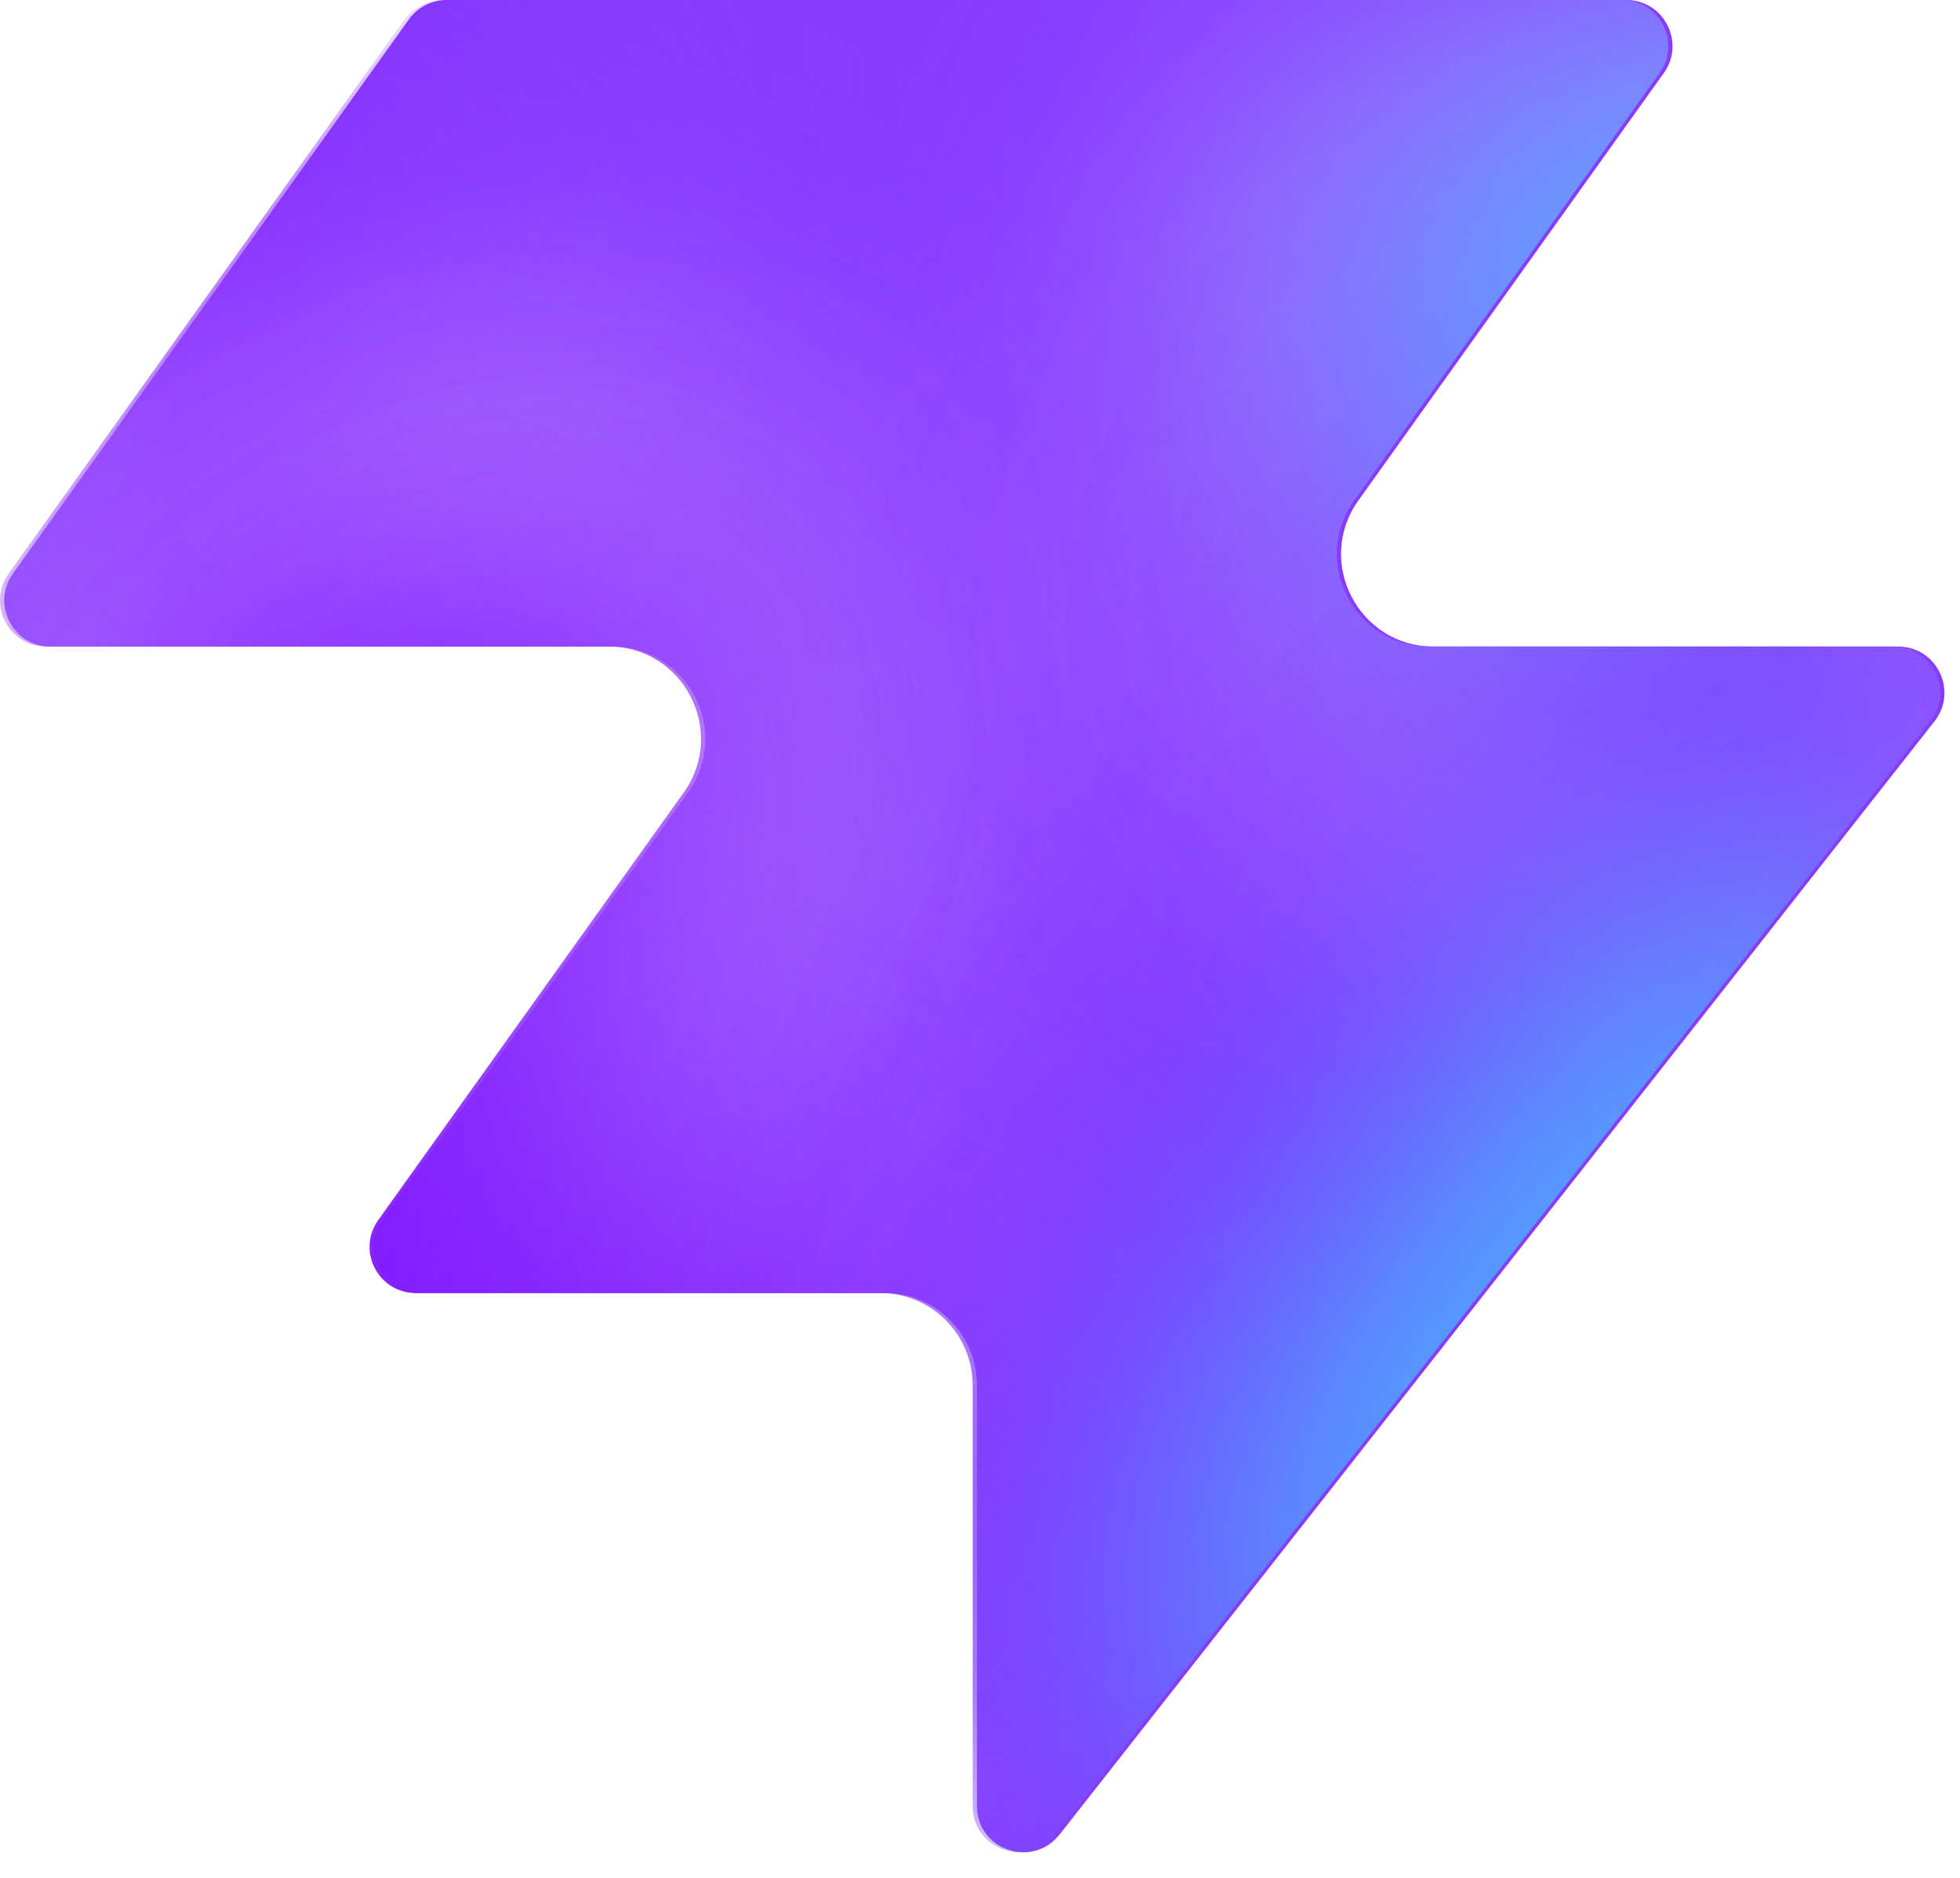
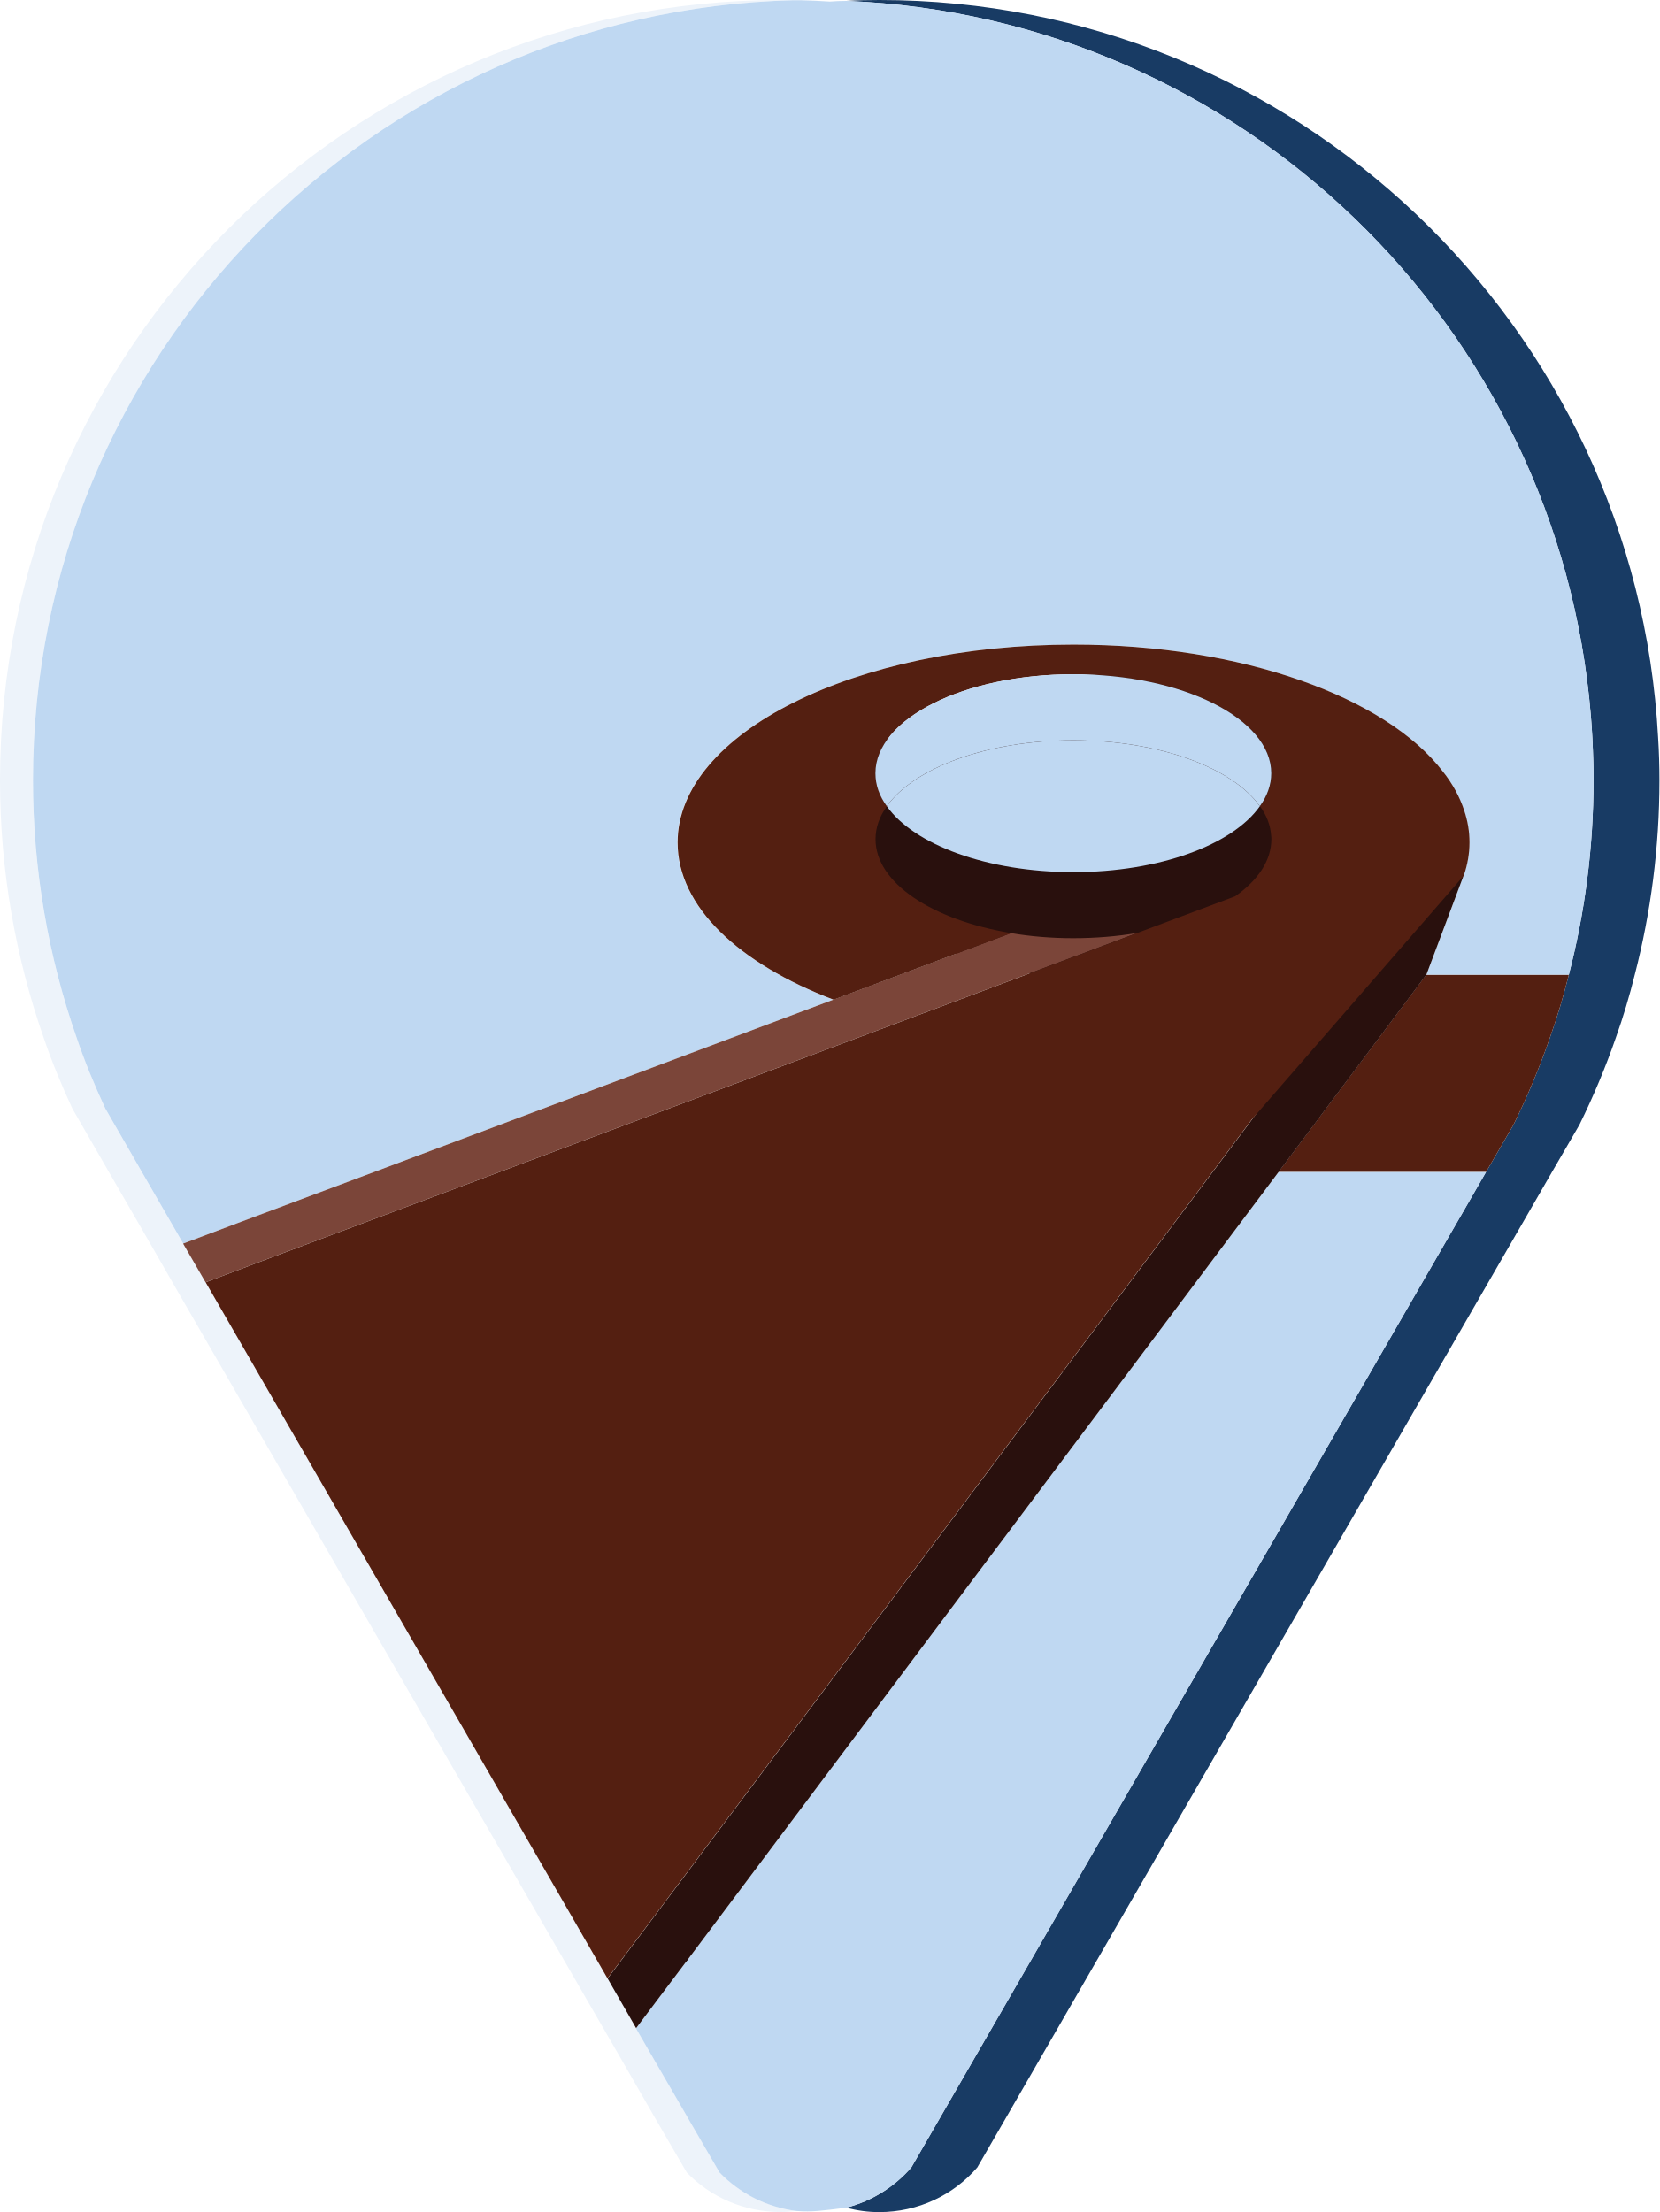
- <svg xmlns="http://www.w3.org/2000/svg" width="48" height="46" fill="none" viewBox="0 0 48 46">
-   <path fill="#863bff" d="M25.946 44.938c-.664.845-2.021.375-2.021-.698V33.937a2.26 2.26 0 0 0-2.262-2.262H10.287c-.92 0-1.456-1.04-.92-1.788l7.48-10.471c1.07-1.497 0-3.578-1.842-3.578H1.237c-.92 0-1.456-1.04-.92-1.788L10.013.474c.214-.297.556-.474.92-.474h28.894c.92 0 1.456 1.04.92 1.788l-7.48 10.471c-1.07 1.498 0 3.579 1.842 3.579h11.377c.943 0 1.473 1.088.89 1.83L25.947 44.94z" style="fill:#863bff;fill:color(display-p3 .525 .23 1);fill-opacity:1" />
-   <mask id="a" width="48" height="46" x="0" y="0" maskUnits="userSpaceOnUse" style="mask-type:alpha">
-     <path fill="#000" d="M25.842 44.938c-.664.844-2.021.375-2.021-.698V33.937a2.26 2.26 0 0 0-2.262-2.262H10.183c-.92 0-1.456-1.04-.92-1.788l7.48-10.471c1.07-1.498 0-3.579-1.842-3.579H1.133c-.92 0-1.456-1.04-.92-1.787L9.91.473c.214-.297.556-.474.92-.474h28.894c.92 0 1.456 1.04.92 1.788l-7.48 10.471c-1.07 1.498 0 3.578 1.842 3.578h11.377c.943 0 1.473 1.088.89 1.832L25.843 44.94z" style="fill:#000;fill-opacity:1" />
-   </mask>
-   <g mask="url(#a)">
-     <g filter="url(#b)">
-       <ellipse cx="5.508" cy="14.704" fill="#ede6ff" rx="5.508" ry="14.704" style="fill:#ede6ff;fill:color(display-p3 .927 .903 1);fill-opacity:1" transform="matrix(.00324 1 1 -.00324 -4.47 31.516)" />
-     </g>
-     <g filter="url(#c)">
-       <ellipse cx="10.399" cy="29.851" fill="#ede6ff" rx="10.399" ry="29.851" style="fill:#ede6ff;fill:color(display-p3 .927 .903 1);fill-opacity:1" transform="matrix(.00324 1 1 -.00324 -39.328 7.883)" />
-     </g>
-     <g filter="url(#d)">
-       <ellipse cx="5.508" cy="30.487" fill="#7e14ff" rx="5.508" ry="30.487" style="fill:#7e14ff;fill:color(display-p3 .492 .077 1);fill-opacity:1" transform="rotate(89.814 -25.913 -14.639)scale(1 -1)" />
-     </g>
-     <g filter="url(#e)">
-       <ellipse cx="5.508" cy="30.599" fill="#7e14ff" rx="5.508" ry="30.599" style="fill:#7e14ff;fill:color(display-p3 .492 .077 1);fill-opacity:1" transform="rotate(89.814 -32.644 -3.334)scale(1 -1)" />
-     </g>
-     <g filter="url(#f)">
-       <ellipse cx="5.508" cy="30.599" fill="#7e14ff" rx="5.508" ry="30.599" style="fill:#7e14ff;fill:color(display-p3 .492 .077 1);fill-opacity:1" transform="matrix(.00324 1 1 -.00324 -34.34 30.47)" />
-     </g>
-     <g filter="url(#g)">
-       <ellipse cx="14.072" cy="22.078" fill="#ede6ff" rx="14.072" ry="22.078" style="fill:#ede6ff;fill:color(display-p3 .927 .903 1);fill-opacity:1" transform="rotate(93.35 24.506 48.493)scale(-1 1)" />
-     </g>
-     <g filter="url(#h)">
-       <ellipse cx="3.47" cy="21.501" fill="#7e14ff" rx="3.47" ry="21.501" style="fill:#7e14ff;fill:color(display-p3 .492 .077 1);fill-opacity:1" transform="rotate(89.009 28.708 47.59)scale(-1 1)" />
-     </g>
-     <g filter="url(#i)">
-       <ellipse cx="3.47" cy="21.501" fill="#7e14ff" rx="3.47" ry="21.501" style="fill:#7e14ff;fill:color(display-p3 .492 .077 1);fill-opacity:1" transform="rotate(89.009 28.708 47.59)scale(-1 1)" />
-     </g>
-     <g filter="url(#j)">
-       <ellipse cx=".387" cy="8.972" fill="#7e14ff" rx="4.407" ry="29.108" style="fill:#7e14ff;fill:color(display-p3 .492 .077 1);fill-opacity:1" transform="rotate(39.51 .387 8.972)" />
-     </g>
-     <g filter="url(#k)">
-       <ellipse cx="47.523" cy="-6.092" fill="#7e14ff" rx="4.407" ry="29.108" style="fill:#7e14ff;fill:color(display-p3 .492 .077 1);fill-opacity:1" transform="rotate(37.892 47.523 -6.092)" />
-     </g>
-     <g filter="url(#l)">
-       <ellipse cx="41.412" cy="6.333" fill="#47bfff" rx="5.971" ry="9.665" style="fill:#47bfff;fill:color(display-p3 .28 .748 1);fill-opacity:1" transform="rotate(37.892 41.412 6.333)" />
-     </g>
-     <g filter="url(#m)">
-       <ellipse cx="-1.879" cy="38.332" fill="#7e14ff" rx="4.407" ry="29.108" style="fill:#7e14ff;fill:color(display-p3 .492 .077 1);fill-opacity:1" transform="rotate(37.892 -1.88 38.332)" />
-     </g>
-     <g filter="url(#n)">
-       <ellipse cx="-1.879" cy="38.332" fill="#7e14ff" rx="4.407" ry="29.108" style="fill:#7e14ff;fill:color(display-p3 .492 .077 1);fill-opacity:1" transform="rotate(37.892 -1.88 38.332)" />
-     </g>
-     <g filter="url(#o)">
-       <ellipse cx="35.651" cy="29.907" fill="#7e14ff" rx="4.407" ry="29.108" style="fill:#7e14ff;fill:color(display-p3 .492 .077 1);fill-opacity:1" transform="rotate(37.892 35.651 29.907)" />
-     </g>
-     <g filter="url(#p)">
-       <ellipse cx="38.418" cy="32.4" fill="#47bfff" rx="5.971" ry="15.297" style="fill:#47bfff;fill:color(display-p3 .28 .748 1);fill-opacity:1" transform="rotate(37.892 38.418 32.4)" />
+ <svg xmlns="http://www.w3.org/2000/svg" id="Capa_2" data-name="Capa 2" viewBox="0 0 150 199.96">
+   <defs>
+     <style>
+       .cls-1 {
+         fill: #183b64;
+       }
+ 
+       .cls-2 {
+         fill: #541f11;
+       }
+ 
+       .cls-3 {
+         fill: none;
+         stroke: #1d1d1b;
+         stroke-miterlimit: 10;
+         stroke-width: .27px;
+       }
+ 
+       .cls-4 {
+         fill: #29100d;
+       }
+ 
+       .cls-5 {
+         fill: #bfd8f2;
+       }
+ 
+       .cls-6 {
+         fill: #edf3fa;
+       }
+ 
+       .cls-7 {
+         fill: #7b4539;
+       }
+     </style>
+   </defs>
+   <g id="Layer_1" data-name="Layer 1">
+     <g>
+       <line class="cls-3" x1="62.05" y1="177.3" x2="62.05" y2="176.46" />
+       <path class="cls-1" d="M150,70.54c0,6.06-.78,11.97-2.23,17.57-.48,1.93-1.05,3.84-1.71,5.69-.93,2.7-2.05,5.35-3.3,7.89l-2.47,4.25-2.11,3.66-5.9,10.22-41.63,72.11-2.31,4c-2.15,2.49-5.33,4.04-8.87,4.04-1.01,0-2.03-.14-2.96-.4,2.31-.6,4.35-1.89,5.87-3.64l2.31-4,47.53-82.33.06-.1,2.05-3.56,2.47-4.25c1.25-2.54,2.37-5.19,3.3-7.89.66-1.85,1.23-3.76,1.71-5.69,1.45-5.61,2.23-11.51,2.23-17.57,0-.56,0-1.09-.02-1.65-.04-1.39-.1-2.78-.22-4.17C140.91,29.46,112.13,1.53,76.5.08c.99-.06,1.99-.08,2.98-.08,37.65,0,68.41,29.52,70.4,66.68.08,1.27.12,2.56.12,3.86Z" />
+       <path class="cls-6" d="M72.01,199.86c-.48.06-.97.1-1.47.1-3.32,0-6.34-1.37-8.47-3.58l-.02-.04-2.88-4.95-3.34-5.81-2.6-4.49L16.12,116.84l-2.01-3.5-1.33-2.31-2.94-5.09-3.3-5.73c-.97-2.09-1.85-4.21-2.6-6.42-2.54-7.28-3.94-15.11-3.94-23.26C0,31.59,31.59,0,70.54,0c.38,0,.78,0,1.15.02C33.6.99,2.98,32.21,2.98,70.54c0,8.15,1.39,15.98,3.94,23.26.76,2.21,1.63,4.33,2.6,6.42l3.3,5.73,2.94,5.09.8,1.39,2.03,3.5,36.32,62.92,2.58,4.49v.02l4.55,7.85.1.18,2.9,4.99c1.81,1.87,4.23,3.14,6.96,3.48Z" />
+       <path class="cls-2" d="M141.81,88.11c-.48,1.93-1.05,3.84-1.71,5.69-.93,2.7-2.05,5.35-3.3,7.89l-2.47,4.25h-18.77l13.36-17.83h12.88Z" />
+       <path class="cls-5" d="M134.33,105.94l-2.05,3.56-.06.1-47.53,82.33-2.31,4c-1.51,1.75-3.56,3.04-5.87,3.64-2.24.28-3.05.4-4.51.3-2.72-.34-5.15-1.61-6.96-3.48l-2.9-4.99-.1-.18-4.55-7.85v-.02l3.38-4.49,1.17-1.55,53.52-71.35h18.77Z" />
+       <path class="cls-5" d="M144.04,70.54c0,6.06-.78,11.97-2.23,17.57h-12.88l3.36-8.95c.34-.97.52-1.99.52-3s-.16-1.95-.48-2.9c-.4-1.21-1.03-2.41-1.93-3.52-5.15-6.72-18.15-11.47-33.38-11.47-19.76,0-35.79,8.01-35.79,17.89,0,5.81,5.53,10.95,14.1,14.21l-41.49,15.57-12.37,4.63-4.91,1.85-.8-1.39-2.94-5.09-3.3-5.73c-.97-2.09-1.85-4.21-2.6-6.42-2.54-7.28-3.94-15.11-3.94-23.26C2.98,32.21,33.6.99,71.69.02h.68c.87.02,1.77.06,2.64.12.5-.04.99-.06,1.49-.06,35.63,1.45,64.41,29.38,67.3,64.63.12,1.39.18,2.78.22,4.17.02.56.02,1.09.02,1.65Z" />
+       <ellipse class="cls-4" cx="100.44" cy="74.79" rx="24.75" ry="13.84" />
+       <path class="cls-4" d="M132.29,79.17l-3.36,8.95-13.36,17.83-53.52,71.35-1.17,1.55-3.38,4.49-2.58-4.49,3.38-4.49,51.31-68.41,13.36-17.83s5.73-6.7,9.33-8.95Z" />
+       <path class="cls-7" d="M102.82,84.33l-5.45,2.05h-.02l-15.79,5.92-36.4,13.64-21.69,8.13-4.89,1.85-2.03-3.5,4.91-1.85,12.37-4.63,41.49-15.57,12.72-4.77,3.34-1.25c1.77.3,3.66.46,5.63.46s3.98-.16,5.81-.48Z" />
+       <path class="cls-2" d="M113.16,101.19l-3.56,4.75-51.31,68.41-3.38,4.49-36.32-62.92,4.89-1.85,21.69-8.13,36.4-13.64,15.79-5.92h.02l5.45-2.05s.04,0,.04-.02c2.91-1.09,5.97-2.23,8.71-3.26.02,0,.04-.02.06-.02,2.07-1.45,3.28-3.24,3.28-5.17,0-.1,0-.22-.02-.32-.06-.93-.4-1.83-1.01-2.66.68-.93,1.03-1.93,1.03-2.98,0-4.93-8.01-8.95-17.89-8.95s-17.89,4.02-17.89,8.95c0,1.05.36,2.05,1.03,2.98-.68.93-1.03,1.95-1.03,2.98,0,3.96,5.15,7.32,12.27,8.49l-3.34,1.25-12.72,4.77c-8.57-3.26-14.1-8.41-14.1-14.21,0-9.88,16.02-17.89,35.79-17.89,15.23,0,28.23,4.75,33.38,11.47.89,1.11,1.53,2.31,1.93,3.52.32.95.48,1.91.48,2.9s-.18,2.03-.52,3" />
+       <path class="cls-5" d="M114.91,69.9c0,1.05-.36,2.05-1.03,2.98-2.45-3.46-9.07-5.96-16.86-5.96s-14.41,2.5-16.86,5.96c-.68-.93-1.03-1.93-1.03-2.98,0-4.93,8.01-8.95,17.89-8.95s17.89,4.02,17.89,8.95Z" />
+       <path class="cls-5" d="M113.88,72.88c-2.45,3.48-9.07,5.96-16.86,5.96s-14.41-2.49-16.86-5.96c2.45-3.46,9.07-5.96,16.86-5.96s14.41,2.5,16.86,5.96Z" />
    </g>
  </g>
-   <defs>
-     <filter id="b" width="60.045" height="41.654" x="-19.77" y="16.149" color-interpolation-filters="sRGB" filterUnits="userSpaceOnUse">
-       <feFlood flood-opacity="0" result="BackgroundImageFix" />
-       <feBlend in="SourceGraphic" in2="BackgroundImageFix" result="shape" />
-       <feGaussianBlur result="effect1_foregroundBlur_2002_17158" stdDeviation="7.659" />
-     </filter>
-     <filter id="c" width="90.34" height="51.437" x="-54.613" y="-7.533" color-interpolation-filters="sRGB" filterUnits="userSpaceOnUse">
-       <feFlood flood-opacity="0" result="BackgroundImageFix" />
-       <feBlend in="SourceGraphic" in2="BackgroundImageFix" result="shape" />
-       <feGaussianBlur result="effect1_foregroundBlur_2002_17158" stdDeviation="7.659" />
-     </filter>
-     <filter id="d" width="79.355" height="29.4" x="-49.64" y="2.03" color-interpolation-filters="sRGB" filterUnits="userSpaceOnUse">
-       <feFlood flood-opacity="0" result="BackgroundImageFix" />
-       <feBlend in="SourceGraphic" in2="BackgroundImageFix" result="shape" />
-       <feGaussianBlur result="effect1_foregroundBlur_2002_17158" stdDeviation="4.596" />
-     </filter>
-     <filter id="e" width="79.579" height="29.4" x="-45.045" y="20.029" color-interpolation-filters="sRGB" filterUnits="userSpaceOnUse">
-       <feFlood flood-opacity="0" result="BackgroundImageFix" />
-       <feBlend in="SourceGraphic" in2="BackgroundImageFix" result="shape" />
-       <feGaussianBlur result="effect1_foregroundBlur_2002_17158" stdDeviation="4.596" />
-     </filter>
-     <filter id="f" width="79.579" height="29.4" x="-43.513" y="21.178" color-interpolation-filters="sRGB" filterUnits="userSpaceOnUse">
-       <feFlood flood-opacity="0" result="BackgroundImageFix" />
-       <feBlend in="SourceGraphic" in2="BackgroundImageFix" result="shape" />
-       <feGaussianBlur result="effect1_foregroundBlur_2002_17158" stdDeviation="4.596" />
-     </filter>
-     <filter id="g" width="74.749" height="58.852" x="15.756" y="-17.901" color-interpolation-filters="sRGB" filterUnits="userSpaceOnUse">
-       <feFlood flood-opacity="0" result="BackgroundImageFix" />
-       <feBlend in="SourceGraphic" in2="BackgroundImageFix" result="shape" />
-       <feGaussianBlur result="effect1_foregroundBlur_2002_17158" stdDeviation="7.659" />
-     </filter>
-     <filter id="h" width="61.377" height="25.362" x="23.548" y="2.284" color-interpolation-filters="sRGB" filterUnits="userSpaceOnUse">
-       <feFlood flood-opacity="0" result="BackgroundImageFix" />
-       <feBlend in="SourceGraphic" in2="BackgroundImageFix" result="shape" />
-       <feGaussianBlur result="effect1_foregroundBlur_2002_17158" stdDeviation="4.596" />
-     </filter>
-     <filter id="i" width="61.377" height="25.362" x="23.548" y="2.284" color-interpolation-filters="sRGB" filterUnits="userSpaceOnUse">
-       <feFlood flood-opacity="0" result="BackgroundImageFix" />
-       <feBlend in="SourceGraphic" in2="BackgroundImageFix" result="shape" />
-       <feGaussianBlur result="effect1_foregroundBlur_2002_17158" stdDeviation="4.596" />
-     </filter>
-     <filter id="j" width="56.045" height="63.649" x="-27.636" y="-22.853" color-interpolation-filters="sRGB" filterUnits="userSpaceOnUse">
-       <feFlood flood-opacity="0" result="BackgroundImageFix" />
-       <feBlend in="SourceGraphic" in2="BackgroundImageFix" result="shape" />
-       <feGaussianBlur result="effect1_foregroundBlur_2002_17158" stdDeviation="4.596" />
-     </filter>
-     <filter id="k" width="54.814" height="64.646" x="20.116" y="-38.415" color-interpolation-filters="sRGB" filterUnits="userSpaceOnUse">
-       <feFlood flood-opacity="0" result="BackgroundImageFix" />
-       <feBlend in="SourceGraphic" in2="BackgroundImageFix" result="shape" />
-       <feGaussianBlur result="effect1_foregroundBlur_2002_17158" stdDeviation="4.596" />
-     </filter>
-     <filter id="l" width="33.541" height="35.313" x="24.641" y="-11.323" color-interpolation-filters="sRGB" filterUnits="userSpaceOnUse">
-       <feFlood flood-opacity="0" result="BackgroundImageFix" />
-       <feBlend in="SourceGraphic" in2="BackgroundImageFix" result="shape" />
-       <feGaussianBlur result="effect1_foregroundBlur_2002_17158" stdDeviation="4.596" />
-     </filter>
-     <filter id="m" width="54.814" height="64.646" x="-29.286" y="6.009" color-interpolation-filters="sRGB" filterUnits="userSpaceOnUse">
-       <feFlood flood-opacity="0" result="BackgroundImageFix" />
-       <feBlend in="SourceGraphic" in2="BackgroundImageFix" result="shape" />
-       <feGaussianBlur result="effect1_foregroundBlur_2002_17158" stdDeviation="4.596" />
-     </filter>
-     <filter id="n" width="54.814" height="64.646" x="-29.286" y="6.009" color-interpolation-filters="sRGB" filterUnits="userSpaceOnUse">
-       <feFlood flood-opacity="0" result="BackgroundImageFix" />
-       <feBlend in="SourceGraphic" in2="BackgroundImageFix" result="shape" />
-       <feGaussianBlur result="effect1_foregroundBlur_2002_17158" stdDeviation="4.596" />
-     </filter>
-     <filter id="o" width="54.814" height="64.646" x="8.244" y="-2.416" color-interpolation-filters="sRGB" filterUnits="userSpaceOnUse">
-       <feFlood flood-opacity="0" result="BackgroundImageFix" />
-       <feBlend in="SourceGraphic" in2="BackgroundImageFix" result="shape" />
-       <feGaussianBlur result="effect1_foregroundBlur_2002_17158" stdDeviation="4.596" />
-     </filter>
-     <filter id="p" width="39.409" height="43.623" x="18.713" y="10.588" color-interpolation-filters="sRGB" filterUnits="userSpaceOnUse">
-       <feFlood flood-opacity="0" result="BackgroundImageFix" />
-       <feBlend in="SourceGraphic" in2="BackgroundImageFix" result="shape" />
-       <feGaussianBlur result="effect1_foregroundBlur_2002_17158" stdDeviation="4.596" />
-     </filter>
-   </defs>
</svg>
